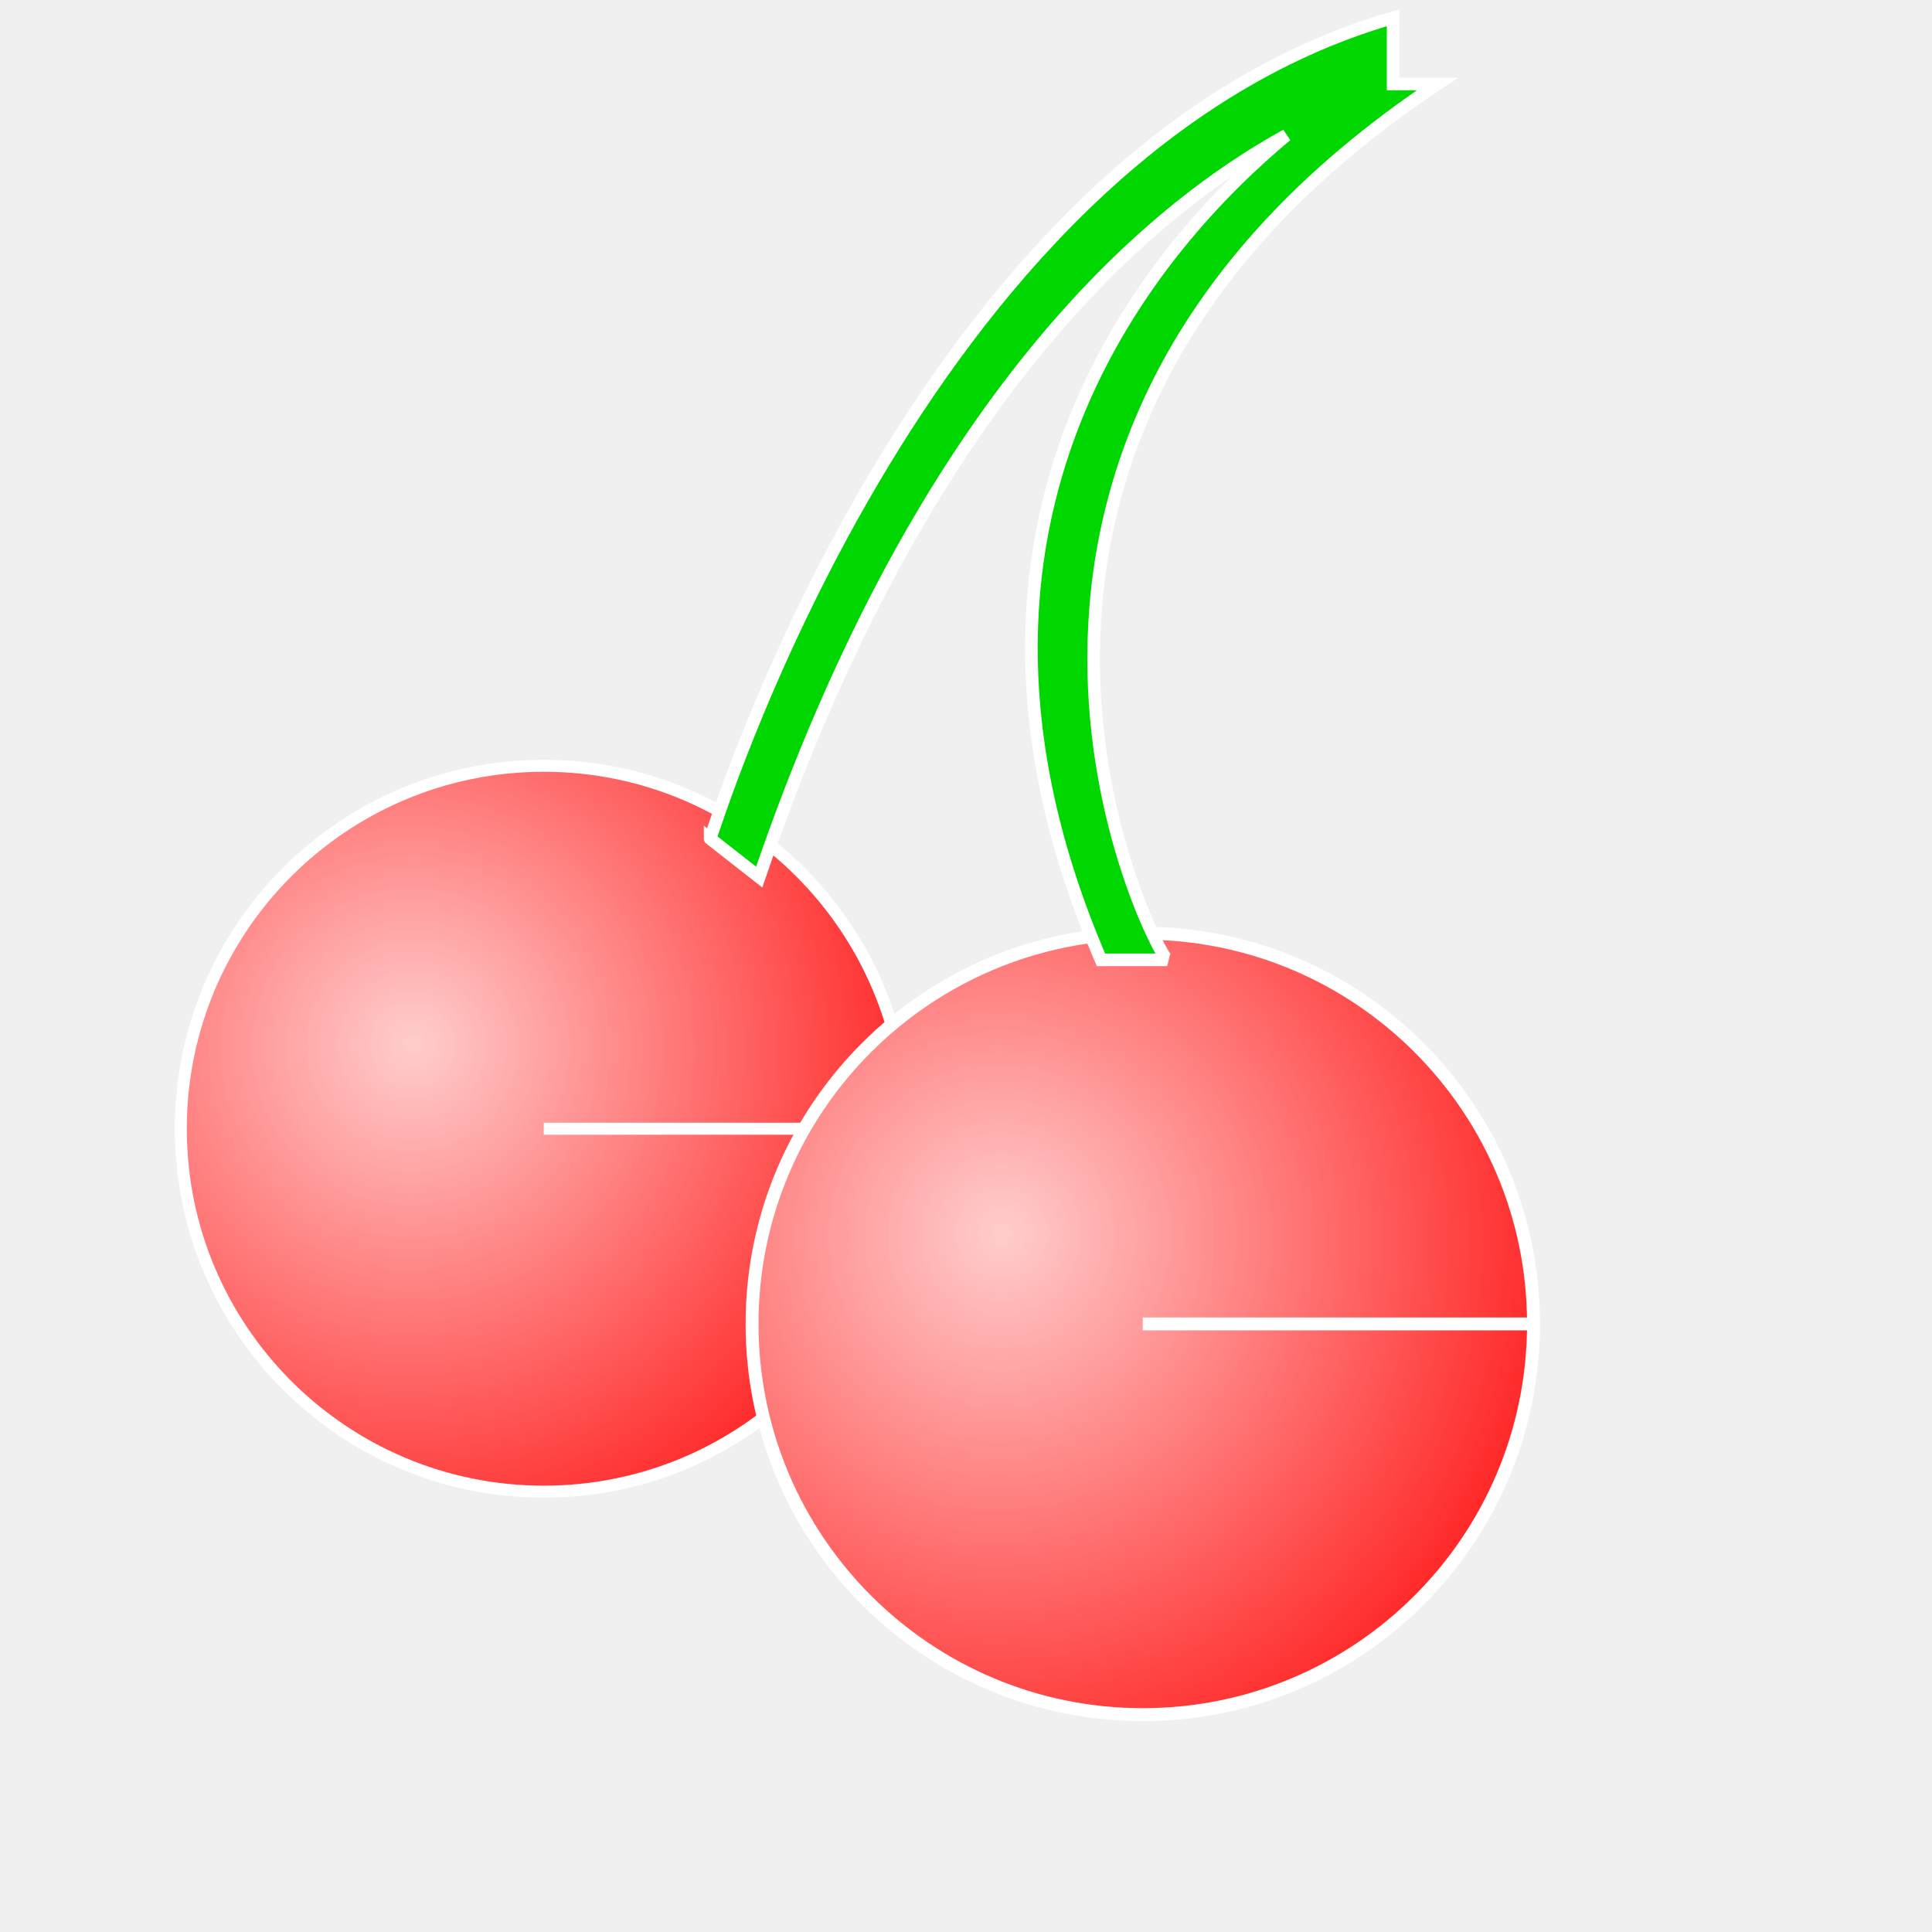
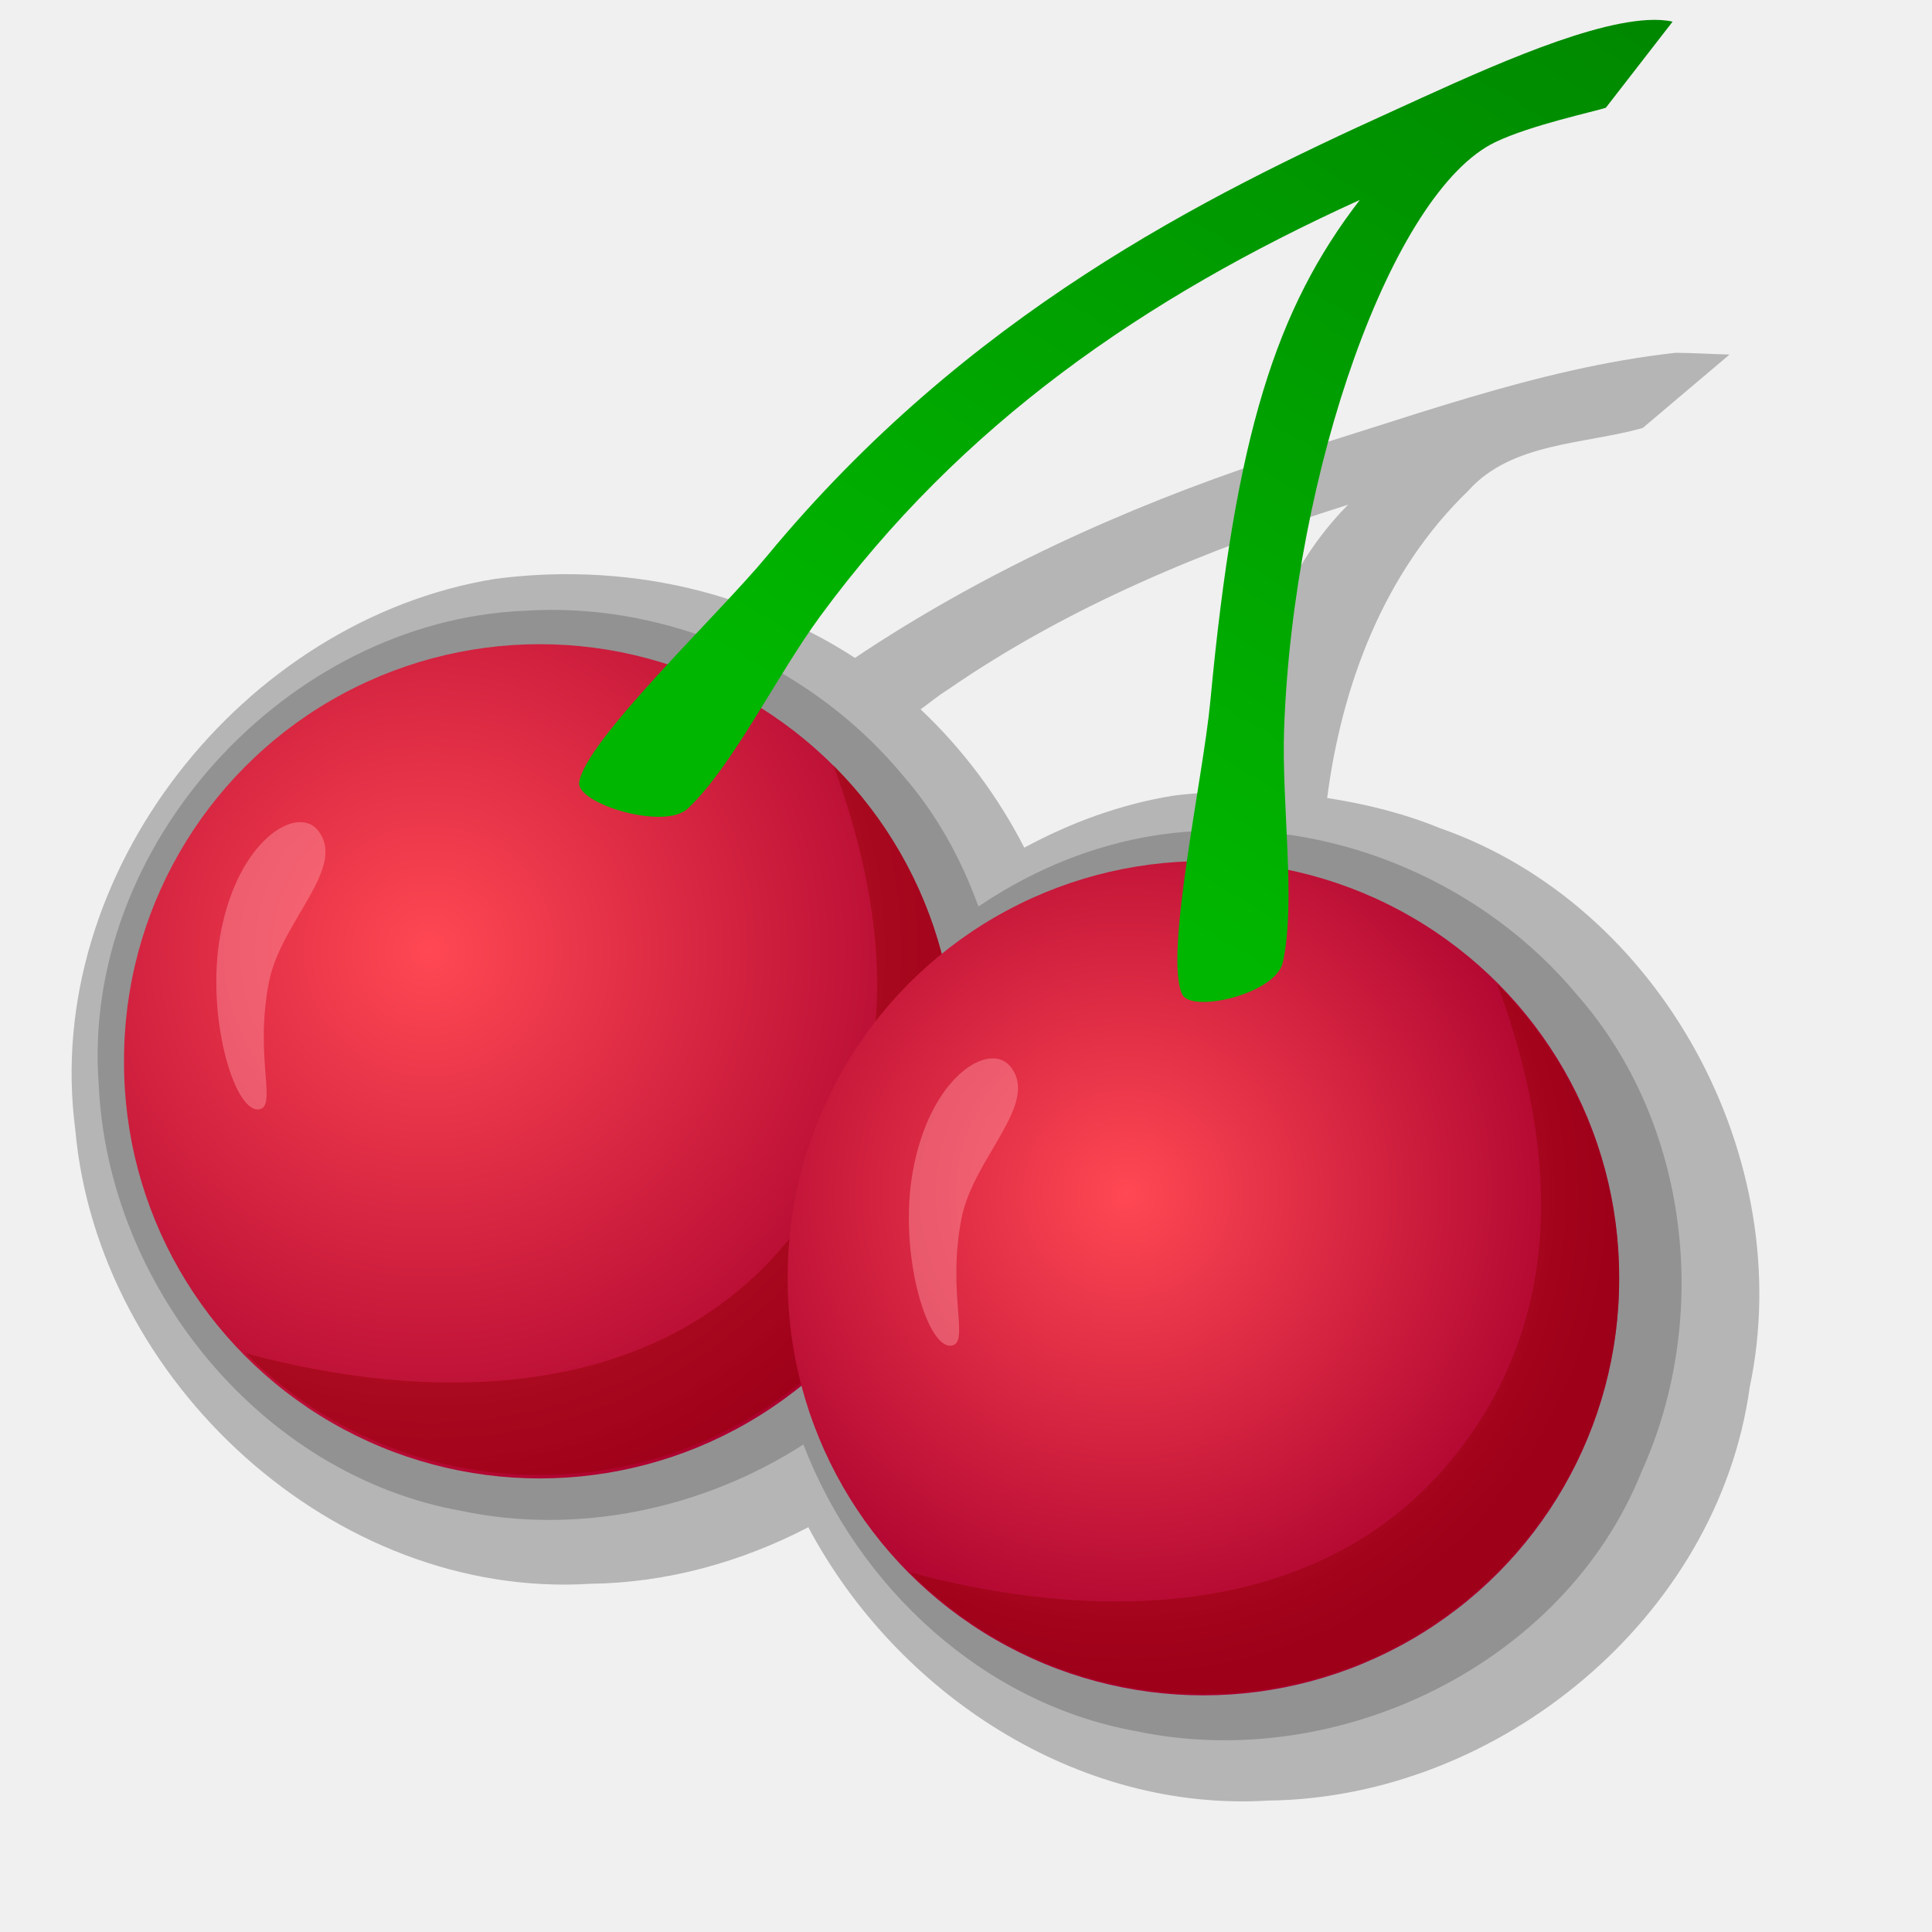
- <svg xmlns="http://www.w3.org/2000/svg" xmlns:xlink="http://www.w3.org/1999/xlink" id="svg1" width="100mm" height="100mm">
+ <svg xmlns="http://www.w3.org/2000/svg" xmlns:xlink="http://www.w3.org/1999/xlink" id="svg1" width="10cm" height="10cm">
  <defs id="defs3">
+     <linearGradient id="linearGradient3634">
+       <stop style="stop-color:#00b600;stop-opacity:1;" offset="0" id="stop3636" />
+       <stop style="stop-color:#008900;stop-opacity:1;" offset="1" id="stop3638" />
+     </linearGradient>
+     <linearGradient id="linearGradient2068">
+       <stop style="stop-color:#ff4853;stop-opacity:1;" offset="0" id="stop2070" />
+       <stop style="stop-color:#aa002e;stop-opacity:1;" offset="1" id="stop2072" />
+     </linearGradient>
    <linearGradient id="linearGradient589">
      <stop style="stop-color:#ffcdcd;stop-opacity:1;" offset="0" id="stop590" />
      <stop style="stop-color:#ff0000;stop-opacity:1;" offset="1" id="stop591" />
    </linearGradient>
    <linearGradient xlink:href="#linearGradient589" id="linearGradient592" />
-     <radialGradient xlink:href="#linearGradient589" id="radialGradient593" cx="0.305" cy="0.398" r="0.891" fx="0.32" fy="0.383" />
+     <radialGradient xlink:href="#linearGradient589" id="radialGradient593" cx="248.891" cy="243.649" r="72.912" fx="250.17" fy="242.369" gradientUnits="userSpaceOnUse" />
+     <radialGradient xlink:href="#linearGradient589" id="radialGradient1308" cx="248.891" cy="243.649" fx="250.17" fy="242.369" r="72.912" gradientUnits="userSpaceOnUse" />
+     <linearGradient xlink:href="#linearGradient3634" id="linearGradient3640" gradientTransform="matrix(1.056031,0,0,0.946942,-10.26049,0.736145)" x1="192.034" y1="166.862" x2="303.169" y2="-0.895" gradientUnits="userSpaceOnUse" />
+     <radialGradient r="125.796" fy="208.503" fx="88.878" cy="208.503" cx="88.878" gradientUnits="userSpaceOnUse" id="radialGradient1321" xlink:href="#linearGradient2068" />
+     <radialGradient r="104.448" fy="214.134" fx="96.177" cy="214.134" cx="96.177" gradientUnits="userSpaceOnUse" id="radialGradient1323" xlink:href="#linearGradient2068" />
  </defs>
-   <path style="font-size:12;fill:url(#radialGradient593);fill-opacity:1;fill-rule:evenodd;stroke:#ffffff;stroke-width:1pt;stroke-opacity:1;" id="path588" d="M 305.188 251.963 A 40.308 40.308 0 1 0 224.572,251.963 A 40.308 40.308 0 1 0 305.188 251.963 L 264.88 251.963 z" transform="matrix(1.761499,0,0,1.761499,-360.2125,-223.0223)" />
-   <path style="font-size:12;fill:url(#radialGradient593);fill-opacity:1;fill-rule:evenodd;stroke:#ffffff;stroke-width:1pt;stroke-opacity:1;" id="path594" d="M 305.188 251.963 A 40.308 40.308 0 1 0 224.572,251.963 A 40.308 40.308 0 1 0 305.188 251.963 L 264.88 251.963 z" transform="matrix(1.896302,0,0,1.896302,-278.7331,-218.8049)" />
-   <path style="font-size:12;fill:#00d600;fill-rule:evenodd;stroke:#ffffff;stroke-width:2.466;" d="M 272.533,3.48 C 178.75,30.429 138.911,165.134 138.911,164.056 L 148.522,171.579 C 180.643,77.408 225.631,40.734 251.638,26.464 C 226.907,47.034 177.965,101.029 215.386,187.772 L 228.34,187.772 C 226.185,186.68 174.486,87.395 281.204,16.435 L 272.533,16.435 L 272.533,3.48 z " id="path1486" />
+   <path id="path2886" d="M 327.785,69.017 C 300.263,72.062 274.405,82.269 248.129,89.986 C 219.511,99.524 191.964,112.159 167.254,128.705 C 161.582,125.016 155.532,121.884 149.035,119.611 C 136.751,114.588 123.307,112.206 109.972,112.33 C 105.528,112.371 101.098,112.677 96.722,113.267 C 47.523,121.313 8.172,170.919 14.722,220.924 C 19.09,270.286 65.455,312.964 115.535,309.83 C 130.386,309.649 144.976,305.615 158.129,298.767 C 175.414,331.294 210.772,354.58 248.222,352.236 C 293.168,351.689 336.072,316.523 342.285,271.424 C 351.704,226.832 325.093,177.191 281.722,162.017 C 274.666,159.132 267.208,157.281 259.629,156.111 C 262.481,134.163 270.633,112.033 287.222,96.017 C 295.643,86.547 309.885,86.943 321.347,83.736 C 327.016,78.944 332.684,74.159 338.347,69.361 C 334.83,69.274 331.297,69.036 327.785,69.017 z M 263.722,98.736 C 248.436,114.159 244.263,134.743 240.535,154.892 C 236.807,155 233.084,155.178 229.41,155.674 C 219.174,157.348 209.437,160.929 200.379,165.83 C 195.204,155.721 188.315,146.518 180.097,138.767 C 181.868,137.484 183.526,136.09 185.41,134.924 C 208.967,118.639 236.075,107.439 263.722,98.736 z " style="fill:#000000;fill-opacity:0.248;fill-rule:nonzero;stroke:none;stroke-width:1px;stroke-linecap:butt;stroke-linejoin:miter;stroke-opacity:1" />
+   <path id="path2867" d="M 113.004,119.455 C 109.524,119.245 106.025,119.261 102.535,119.486 C 56.057,121.491 15.781,165.54 19.316,212.205 C 21.08,251.548 51.028,288.55 90.285,295.58 C 113.096,300.38 137.616,295.163 157.16,282.58 C 167.912,310.521 192.399,333.316 222.316,338.674 C 261.556,346.93 305.954,325.736 321.129,287.924 C 334.767,257.81 330.607,219.791 308.566,194.674 C 290.718,173.213 262.459,160.782 234.535,162.58 C 218.974,163.251 204.168,168.713 191.41,177.33 C 188.014,167.979 183.183,159.156 176.535,151.58 C 160.917,132.802 137.361,120.926 113.004,119.455 z " style="fill:#000000;fill-opacity:0.195" />
+   <path style="fill:url(#radialGradient1321);fill-opacity:1" id="path1302" d="M 202.907 232.435 A 90.097 90.097 0 1 1  22.714,232.435 A 90.097 90.097 0 1 1  202.907 232.435 z" transform="matrix(0.902685,0,0,0.902685,3.761466,-2.193899)" />
+   <path style="fill:#900000;fill-opacity:0.439" d="M 186.868,207.228 C 186.868,252.122 150.432,288.557 105.539,288.557 C 83.092,288.557 62.759,279.448 48.039,264.728 C 81.842,273.928 127.168,275.52 154.063,242.767 C 179.619,211.644 172.238,174.647 163.038,149.728 C 177.759,164.449 186.868,184.781 186.868,207.228 z " id="path2856" />
+   <path style="fill:#ff9ba3;fill-opacity:0.435" d="M 52.616,192.116 C 49.676,207.112 54.507,216.962 50.417,217.034 C 45.67,217.118 40.285,198.559 43.088,182.959 C 46.445,164.282 58.125,157.379 62.188,162.439 C 68.014,169.695 54.952,180.198 52.616,192.116 z " id="path2869" />
+   <path style="fill:url(#radialGradient1323);fill-opacity:1" id="path1304" d="M 202.907 232.435 A 90.097 90.097 0 1 1  22.714,232.435 A 90.097 90.097 0 1 1  202.907 232.435 z" transform="matrix(0.902685,0,0,0.902685,133.5906,40.24204)" />
+   <path style="fill:#900000;fill-opacity:0.439" d="M 316.752,250.058 C 316.752,294.951 280.317,331.387 235.423,331.387 C 212.976,331.387 192.644,322.278 177.924,307.557 C 211.727,316.757 257.052,318.35 283.947,285.596 C 309.503,254.474 302.123,217.477 292.923,192.558 C 307.644,207.278 316.752,227.611 316.752,250.058 z " id="path2086" />
+   <path style="fill:#ff9ba3;fill-opacity:0.435" d="M 188.097,238.336 C 185.157,253.333 189.988,263.182 185.898,263.255 C 181.151,263.339 175.766,244.779 178.569,229.18 C 181.926,210.502 193.606,203.6 197.669,208.66 C 203.495,215.916 190.433,226.419 188.097,238.336 z " id="path2866" />
+   <path style="fill:url(#linearGradient3640);fill-opacity:1;fill-rule:nonzero;stroke:none;stroke-width:1px;stroke-linecap:butt;stroke-linejoin:miter;stroke-opacity:1" d="M 322.271,3.924 C 309.093,4.661 287.378,14.943 272.365,21.767 C 235.99,38.301 189.279,61.307 150.052,108.767 C 140.442,120.395 114.555,144.826 113.302,153.049 C 112.673,157.179 129.944,162.524 134.552,158.174 C 143.376,149.844 151.779,132.376 160.458,120.549 C 188.043,82.957 223.803,58.278 266.021,39.111 C 249.67,60.335 241.674,84.904 236.771,137.205 C 235.363,152.224 227.683,187.013 231.271,194.517 C 233.073,198.286 249.594,194.455 250.958,188.267 C 253.57,176.418 250.683,157.241 251.208,142.58 C 253.022,91.983 272.408,37.514 292.479,27.825 C 299.433,24.468 312.193,21.761 314.146,21.08 L 327.208,4.236 C 325.811,3.915 324.153,3.818 322.271,3.924 z " id="path2871" />
</svg>
